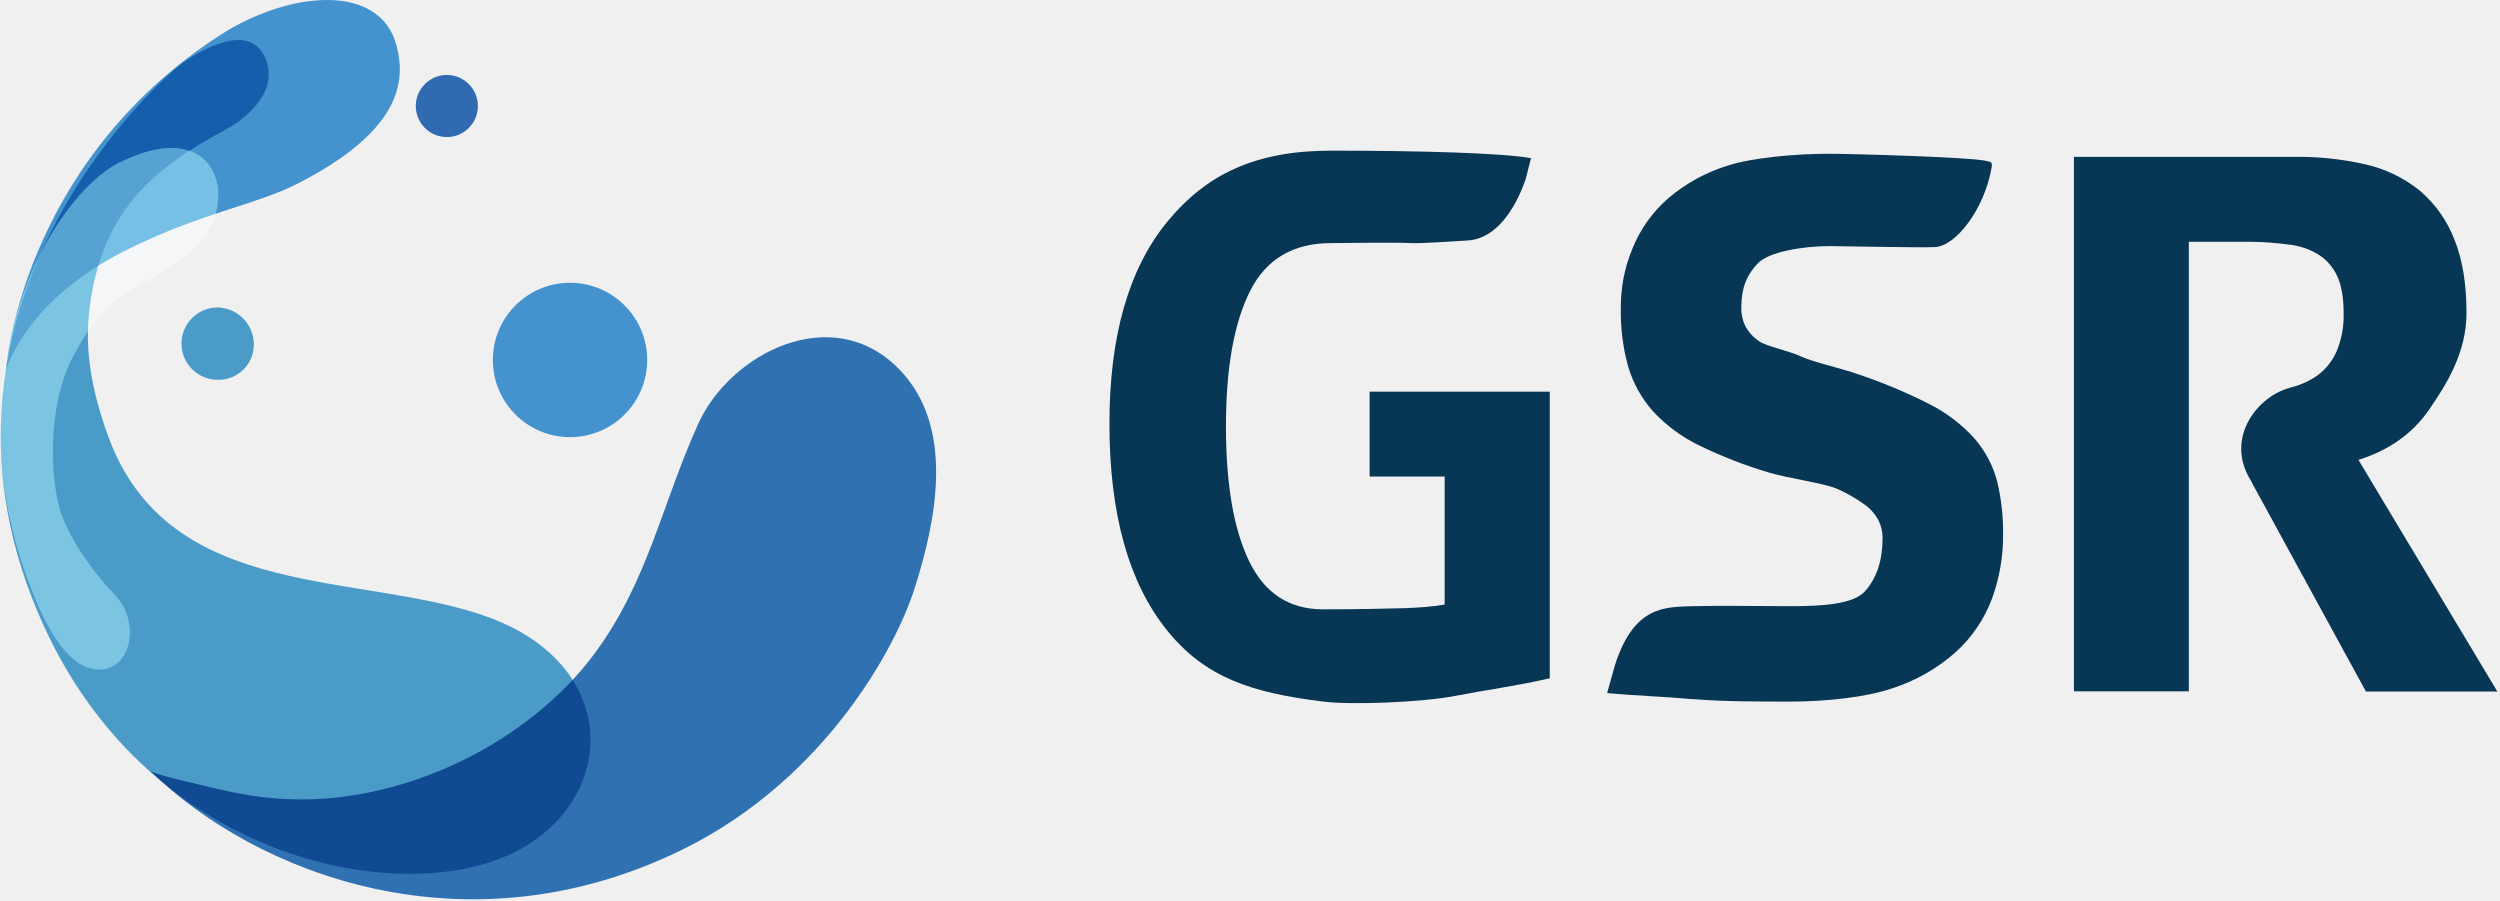
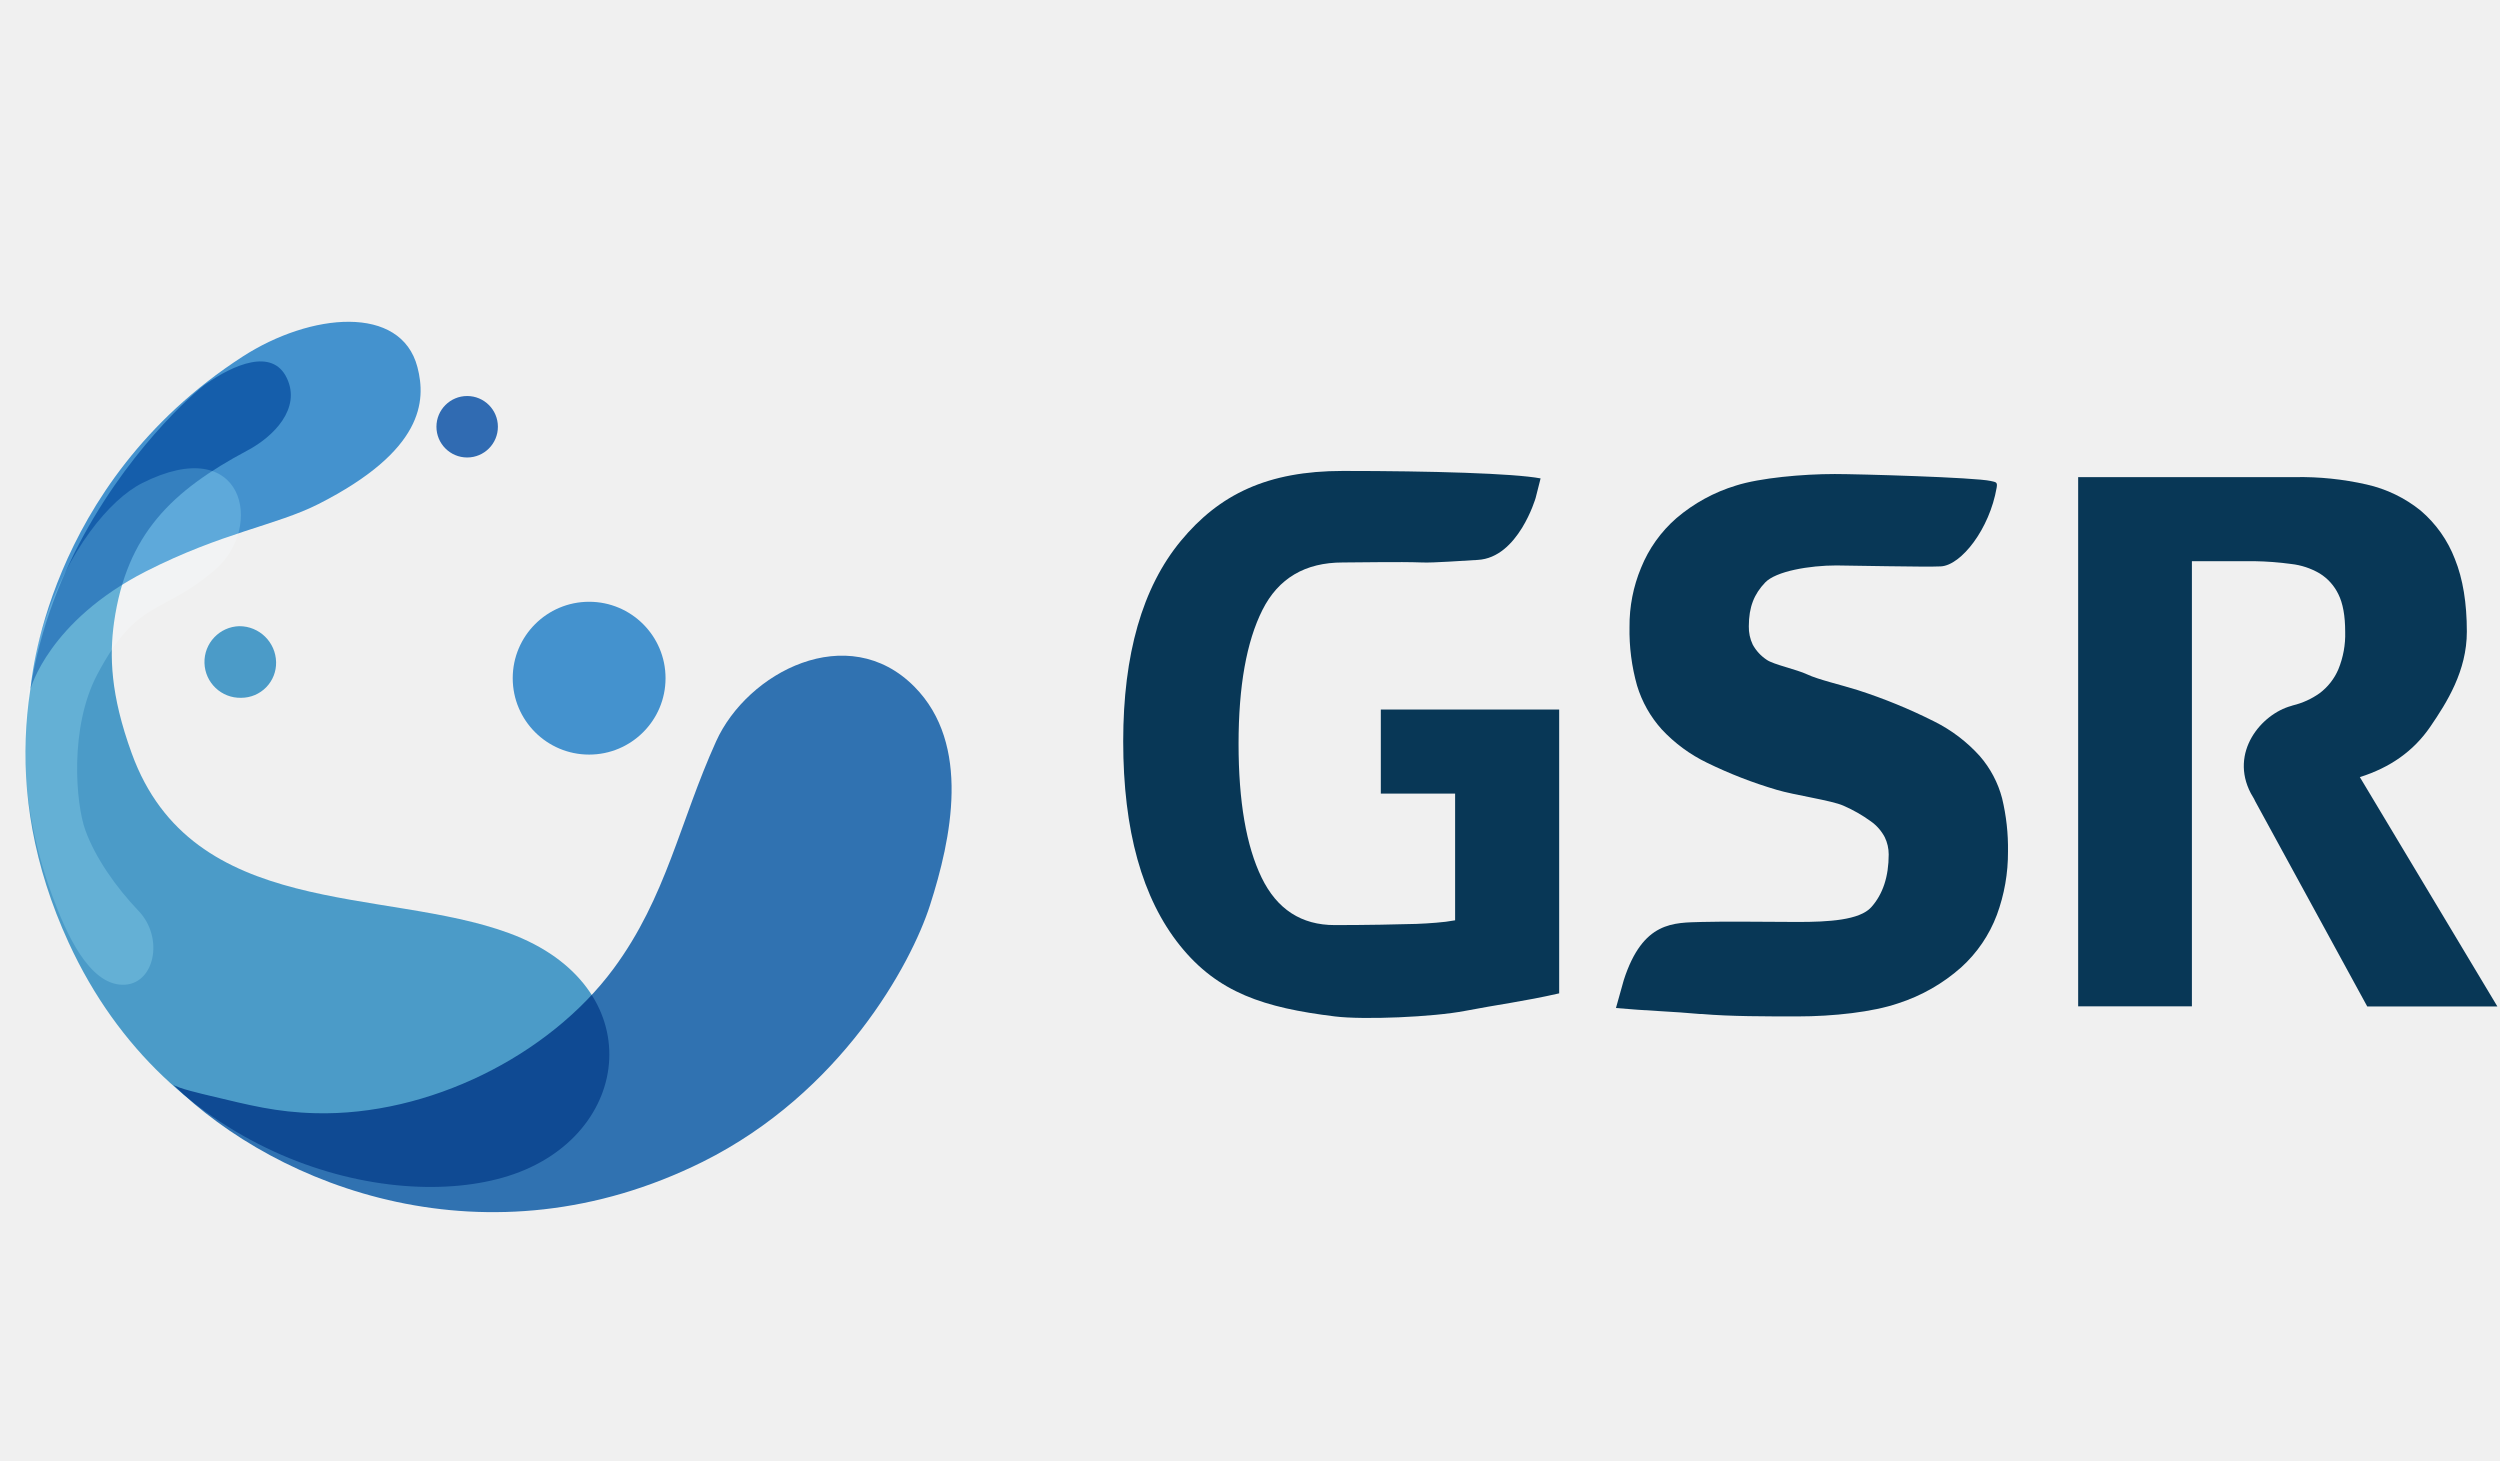
- <svg xmlns="http://www.w3.org/2000/svg" width="633px" height="228px" viewBox="0 0 633 228" version="1.1">
-   <g id="Third-Party-Sites" stroke="none" stroke-width="1" fill="none" fill-rule="evenodd">
-     <g id="gsr" fill-rule="nonzero">
-       <path d="M37.909,195.053 C38.909,195.973 45.519,197.493 47.619,197.993 C57.469,200.333 64.249,202.143 74.379,202.393 C103.129,203.123 134.009,187.823 150.559,165.453 C164.099,147.133 167.449,127.983 176.789,107.323 C184.789,89.583 210.519,76.173 227.509,93.323 C242.109,108.053 236.939,132.263 231.509,149.173 C226.689,164.263 208.779,197.173 173.369,214.823 C118.449,242.123 64.799,221.463 37.909,195.053 Z" id="Path" fill="#3379BC" style="mix-blend-mode: multiply;" />
-       <path d="M1.469,93.913 C1.469,93.913 4.989,41.693 55.699,8.913 C73.109,-2.337 96.219,-4.497 100.419,11.593 C102.689,20.283 101.939,32.973 75.149,46.593 C64.399,52.053 50.449,53.903 30.919,63.863 C6.069,76.563 1.469,93.913 1.469,93.913 Z" id="Path" fill="#4492CE" />
-       <circle id="Oval" fill="#4492CE" cx="144.329" cy="91.143" r="19.54" />
-       <path d="M64.279,87.033 C64.333,89.433 63.419,91.753 61.743,93.47 C60.066,95.188 57.769,96.159 55.369,96.163 C50.31,96.301 46.097,92.312 45.959,87.253 C45.821,82.194 49.81,77.981 54.869,77.843 C59.986,77.831 64.17,81.918 64.279,87.033 L64.279,87.033 Z" id="Path" fill="#50A5D4" style="mix-blend-mode: multiply;" />
-       <circle id="Oval" fill="#306BB2" cx="113.139" cy="26.843" r="7.86" />
-       <path d="M27.379,110.423 C42.839,152.893 91.779,144.513 123.879,156.353 C160.209,169.743 155.879,208.293 123.619,218.453 C93.409,227.973 36.819,214.453 11.229,158.783 C-25.401,79.073 40.209,20.133 46.409,15.843 C53.329,11.053 63.269,6.573 67.009,14.363 C70.749,22.153 63.669,29.363 56.899,32.933 C37.609,43.223 26.079,54.273 22.839,76.823 C21.669,85.363 21.849,95.233 27.379,110.423 Z" id="Path" fill="#50A5D4" style="mix-blend-mode: multiply;" />
-       <path d="M6.909,146.423 C10.609,156.573 16.439,169.423 25.019,169.545 C33.179,169.663 35.739,157.603 29.119,150.673 C23.289,144.573 18.019,136.993 15.499,130.033 C13.049,123.263 11.349,103.753 18.569,90.143 C28.979,70.503 34.949,75.253 48.739,63.363 C61.269,52.513 56.199,28.123 30.069,41.233 C13.229,49.683 -12.431,93.463 6.909,146.423 Z" id="Path" fill="#8BD5F2" opacity="0.5" style="mix-blend-mode: screen;" />
-       <path d="M597.159,116.443 C604.889,114.003 610.889,109.813 615.159,103.573 C619.429,97.333 624.519,89.283 624.519,79.243 C624.519,71.923 623.519,65.763 621.469,60.683 C619.634,55.887 616.626,51.627 612.719,48.293 C608.687,45.034 603.958,42.748 598.899,41.613 C592.895,40.247 586.747,39.613 580.589,39.723 L525.119,39.723 L525.119,175.053 L554.209,175.053 L554.209,61.223 L570.209,61.223 C573.341,61.275 576.466,61.512 579.569,61.933 C582.157,62.216 584.655,63.044 586.899,64.363 C588.97,65.65 590.629,67.503 591.679,69.703 C592.829,72.013 593.409,75.223 593.409,79.283 C593.506,82.563 592.913,85.827 591.669,88.863 C590.639,91.284 588.991,93.391 586.889,94.973 C584.821,96.448 582.489,97.51 580.019,98.103 L579.639,98.233 C571.909,100.343 563.779,110.133 569.289,120.603 C569.699,121.373 570.059,121.823 570.389,122.603 L599.049,175.093 L632.329,175.093 L597.159,116.443 Z" id="Path" fill="#083756" />
-       <path d="M346.789,120.663 L365.789,120.663 L365.789,153.063 C364.195,153.353 362.586,153.557 360.969,153.673 C359.339,153.813 357.679,153.913 355.849,153.983 C354.019,154.053 348.569,154.113 346.849,154.183 C345.129,154.253 336.219,154.283 334.999,154.283 C326.459,154.283 320.226,150.233 316.299,142.133 C312.373,134.033 310.409,122.63 310.409,107.923 C310.409,93.21 312.443,81.803 316.509,73.703 C320.576,65.603 327.423,61.553 337.049,61.553 C341.929,61.553 351.189,61.323 357.419,61.553 C360.199,61.673 367.899,61.093 371.589,60.893 C381.949,60.333 386.379,45.053 386.379,45.053 L387.649,40.053 C380.799,38.763 359.779,38.143 337.059,38.143 C317.799,38.143 305.479,44.143 295.649,56.033 C285.819,67.923 280.909,85.033 280.909,107.283 C280.909,130.057 285.756,147.477 295.449,159.543 C305.139,171.613 316.989,175.423 335.019,177.643 C342.419,178.553 360.179,177.813 368.399,176.213 C376.239,174.693 383.539,173.773 392.399,171.743 L392.399,99.163 L346.789,99.163 L346.789,120.663 Z" id="Path" fill="#083756" />
-       <path d="M505.669,121.853 C504.623,117.867 502.673,114.175 499.969,111.063 C496.666,107.397 492.7,104.387 488.279,102.193 C481.989,99.027 475.463,96.353 468.759,94.193 C464.419,92.833 458.639,91.503 455.869,90.193 C453.099,88.883 447.159,87.653 445.459,86.433 C443.977,85.45 442.756,84.122 441.899,82.563 C441.203,81.1 440.861,79.494 440.899,77.873 C440.899,72.873 442.289,69.613 445.059,66.693 C447.829,63.773 456.389,62.313 463.299,62.313 C466.299,62.313 486.409,62.763 490.029,62.553 C495.229,62.243 502.459,53.003 504.279,42.413 C504.519,40.983 504.139,41.023 502.779,40.713 C498.779,39.783 468.859,38.933 462.889,38.933 C454.619,38.933 443.739,39.933 437.639,41.873 C432.035,43.571 426.842,46.41 422.389,50.213 C418.413,53.678 415.312,58.033 413.339,62.923 C411.346,67.713 410.342,72.856 410.389,78.043 C410.293,83.111 410.943,88.165 412.319,93.043 C413.576,97.192 415.73,101.012 418.629,104.233 C421.93,107.774 425.86,110.67 430.219,112.773 C435.945,115.571 441.896,117.883 448.009,119.683 C452.489,121.043 462.129,122.403 465.109,123.753 C467.58,124.83 469.927,126.171 472.109,127.753 C473.602,128.808 474.823,130.203 475.669,131.823 C476.329,133.186 476.671,134.68 476.669,136.193 C476.669,141.893 475.179,146.403 472.199,149.723 C469.199,153.043 461.259,153.483 453.399,153.483 C446.349,153.483 434.689,153.303 428.919,153.483 C421.729,153.703 413.809,153.183 408.919,168.353 L406.919,175.493 C414.109,176.163 421.919,176.403 428.439,177.023 L428.909,177.023 C436.049,177.653 445.619,177.643 453.309,177.643 C462.529,177.643 472.609,176.523 479.119,174.283 C485.053,172.373 490.526,169.25 495.189,165.113 C499.268,161.424 502.405,156.812 504.339,151.663 C506.247,146.48 507.209,140.997 507.179,135.473 C507.248,130.888 506.741,126.312 505.669,121.853 Z" id="Path" fill="#083756" />
+ <svg xmlns="http://www.w3.org/2000/svg" width="202" height="118" viewBox="0 0 202 118" fill="none">
+   <g clip-path="url(#clip0_0:1)">
+     <g style="mix-blend-mode:multiply">
+       <g style="mix-blend-mode:multiply">
+         <path d="M13.978 87.628C14.294 87.919 16.382 88.399 17.046 88.557C20.158 89.296 22.3 89.868 25.501 89.947C34.584 90.178 44.341 85.344 49.57 78.276C53.848 72.488 54.907 66.437 57.858 59.909C60.385 54.304 68.515 50.067 73.883 55.486C78.496 60.14 76.862 67.789 75.147 73.132C73.624 77.9 67.965 88.298 56.777 93.875C39.425 102.5 22.474 95.973 13.978 87.628Z" fill="#3379BC" />
+       </g>
    </g>
+     <path d="M2.464 55.672C2.464 55.672 3.576 39.173 19.599 28.816C25.099 25.262 32.401 24.579 33.728 29.663C34.445 32.409 34.208 36.418 25.744 40.721C22.347 42.447 17.94 43.031 11.769 46.178C3.918 50.191 2.464 55.672 2.464 55.672Z" fill="#4492CE" />
+     <path d="M47.602 60.971C51.011 60.971 53.776 58.207 53.776 54.797C53.776 51.388 51.011 48.623 47.602 48.623C44.192 48.623 41.428 51.388 41.428 54.797C41.428 58.207 44.192 60.971 47.602 60.971Z" fill="#4492CE" />
+     <g style="mix-blend-mode:multiply">
+       <g style="mix-blend-mode:multiply">
+         <path d="M22.309 53.499C22.326 54.257 22.038 54.99 21.508 55.533C20.978 56.075 20.253 56.382 19.494 56.383C17.896 56.427 16.565 55.167 16.521 53.568C16.477 51.97 17.738 50.639 19.336 50.595C20.953 50.591 22.275 51.883 22.309 53.499Z" fill="#50A5D4" />
+       </g>
+     </g>
+     <path d="M37.747 36.965C39.119 36.965 40.23 35.853 40.23 34.481C40.23 33.11 39.119 31.998 37.747 31.998C36.376 31.998 35.264 33.11 35.264 34.481C35.264 35.853 36.376 36.965 37.747 36.965Z" fill="#306BB2" />
+     <g style="mix-blend-mode:multiply">
+       <g style="mix-blend-mode:multiply">
+         <path d="M10.651 60.889C15.535 74.308 30.998 71.66 41.141 75.401C52.619 79.631 51.251 91.811 41.058 95.022C31.513 98.029 13.633 93.758 5.548 76.168C-6.025 50.984 14.704 32.361 16.663 31.006C18.85 29.492 21.99 28.077 23.172 30.538C24.354 32.999 22.117 35.278 19.978 36.406C13.883 39.657 10.24 43.148 9.216 50.273C8.847 52.971 8.903 56.09 10.651 60.889Z" fill="#50A5D4" />
+       </g>
+     </g>
+     <g style="mix-blend-mode:screen" opacity="0.5">
+       <g style="mix-blend-mode:screen" opacity="0.5">
+         <path d="M4.183 72.263C5.352 75.47 7.194 79.53 9.905 79.569C12.483 79.606 13.292 75.796 11.2 73.606C9.358 71.679 7.693 69.284 6.897 67.085C6.123 64.946 5.586 58.782 7.867 54.481C11.156 48.276 13.043 49.777 17.399 46.02C21.358 42.592 19.756 34.886 11.501 39.028C6.18 41.698 -1.928 55.53 4.183 72.263Z" fill="#8BD5F2" />
+       </g>
+     </g>
+     <path d="M190.676 62.791C193.118 62.02 195.014 60.696 196.363 58.725C197.712 56.753 199.321 54.21 199.321 51.037C199.321 48.725 199.005 46.778 198.357 45.173C197.777 43.658 196.827 42.312 195.592 41.258C194.318 40.229 192.824 39.507 191.226 39.148C189.329 38.716 187.386 38.516 185.441 38.551H167.915V81.309H177.106V45.344H182.161C183.15 45.36 184.138 45.435 185.118 45.568C185.936 45.657 186.725 45.919 187.434 46.336C188.089 46.742 188.613 47.328 188.945 48.023C189.308 48.753 189.491 49.767 189.491 51.05C189.522 52.086 189.334 53.117 188.941 54.077C188.616 54.842 188.095 55.507 187.431 56.007C186.778 56.473 186.041 56.809 185.261 56.996L185.14 57.037C182.698 57.704 180.129 60.797 181.87 64.105C182 64.349 182.114 64.491 182.218 64.737L191.273 81.322H201.788L190.676 62.791Z" fill="#083756" />
+     <path d="M111.57 64.124H117.573V74.361C117.07 74.453 116.561 74.517 116.05 74.554C115.535 74.598 115.011 74.63 114.433 74.652C113.855 74.674 112.133 74.693 111.589 74.715C111.046 74.737 108.231 74.747 107.845 74.747C105.147 74.747 103.177 73.467 101.937 70.908C100.696 68.349 100.076 64.746 100.076 60.099C100.076 55.45 100.718 51.846 102.003 49.287C103.288 46.728 105.451 45.448 108.493 45.448C110.035 45.448 112.96 45.376 114.929 45.448C115.807 45.486 118.24 45.303 119.406 45.24C122.679 45.063 124.079 40.235 124.079 40.235L124.48 38.655C122.316 38.248 115.674 38.052 108.496 38.052C102.411 38.052 98.518 39.947 95.412 43.704C92.306 47.461 90.755 52.867 90.755 59.897C90.755 67.092 92.286 72.596 95.349 76.409C98.411 80.222 102.155 81.426 107.851 82.127C110.189 82.415 115.801 82.181 118.398 81.676C120.875 81.195 123.182 80.905 125.981 80.263V57.331H111.57V64.124Z" fill="#083756" />
+     <path d="M161.769 64.5C161.439 63.241 160.822 62.074 159.968 61.091C158.925 59.933 157.672 58.982 156.275 58.289C154.287 57.288 152.225 56.443 150.107 55.761C148.736 55.331 146.91 54.911 146.035 54.497C145.159 54.083 143.283 53.695 142.746 53.309C142.277 52.998 141.891 52.579 141.621 52.086C141.401 51.624 141.293 51.117 141.305 50.605C141.305 49.025 141.744 47.995 142.619 47.072C143.494 46.15 146.199 45.688 148.382 45.688C149.33 45.688 155.684 45.831 156.828 45.764C158.471 45.666 160.755 42.747 161.33 39.401C161.406 38.949 161.286 38.962 160.856 38.864C159.592 38.57 150.139 38.301 148.253 38.301C145.64 38.301 142.202 38.617 140.275 39.23C138.504 39.767 136.863 40.664 135.456 41.865C134.2 42.96 133.22 44.336 132.597 45.881C131.967 47.394 131.65 49.019 131.665 50.658C131.635 52.259 131.84 53.856 132.275 55.398C132.672 56.708 133.352 57.915 134.268 58.933C135.311 60.052 136.553 60.967 137.93 61.631C139.74 62.515 141.62 63.246 143.551 63.815C144.967 64.244 148.013 64.674 148.954 65.101C149.735 65.441 150.476 65.865 151.166 66.365C151.637 66.698 152.023 67.138 152.291 67.65C152.499 68.081 152.607 68.553 152.607 69.031C152.607 70.832 152.136 72.257 151.194 73.306C150.246 74.355 147.738 74.494 145.254 74.494C143.027 74.494 139.343 74.437 137.52 74.494C135.248 74.564 132.746 74.399 131.201 79.192L130.569 81.448C132.84 81.66 135.308 81.736 137.368 81.932H137.516C139.772 82.131 142.796 82.127 145.226 82.127C148.139 82.127 151.324 81.774 153.381 81.066C155.255 80.462 156.984 79.476 158.458 78.169C159.747 77.003 160.738 75.546 161.349 73.919C161.952 72.281 162.256 70.549 162.246 68.804C162.268 67.355 162.108 65.909 161.769 64.5Z" fill="#083756" />
  </g>
+   <defs>
+     <clipPath id="clip0_0:1">
+       <rect width="253" height="72" fill="white" transform="translate(-22 26)" />
+     </clipPath>
+   </defs>
</svg>
